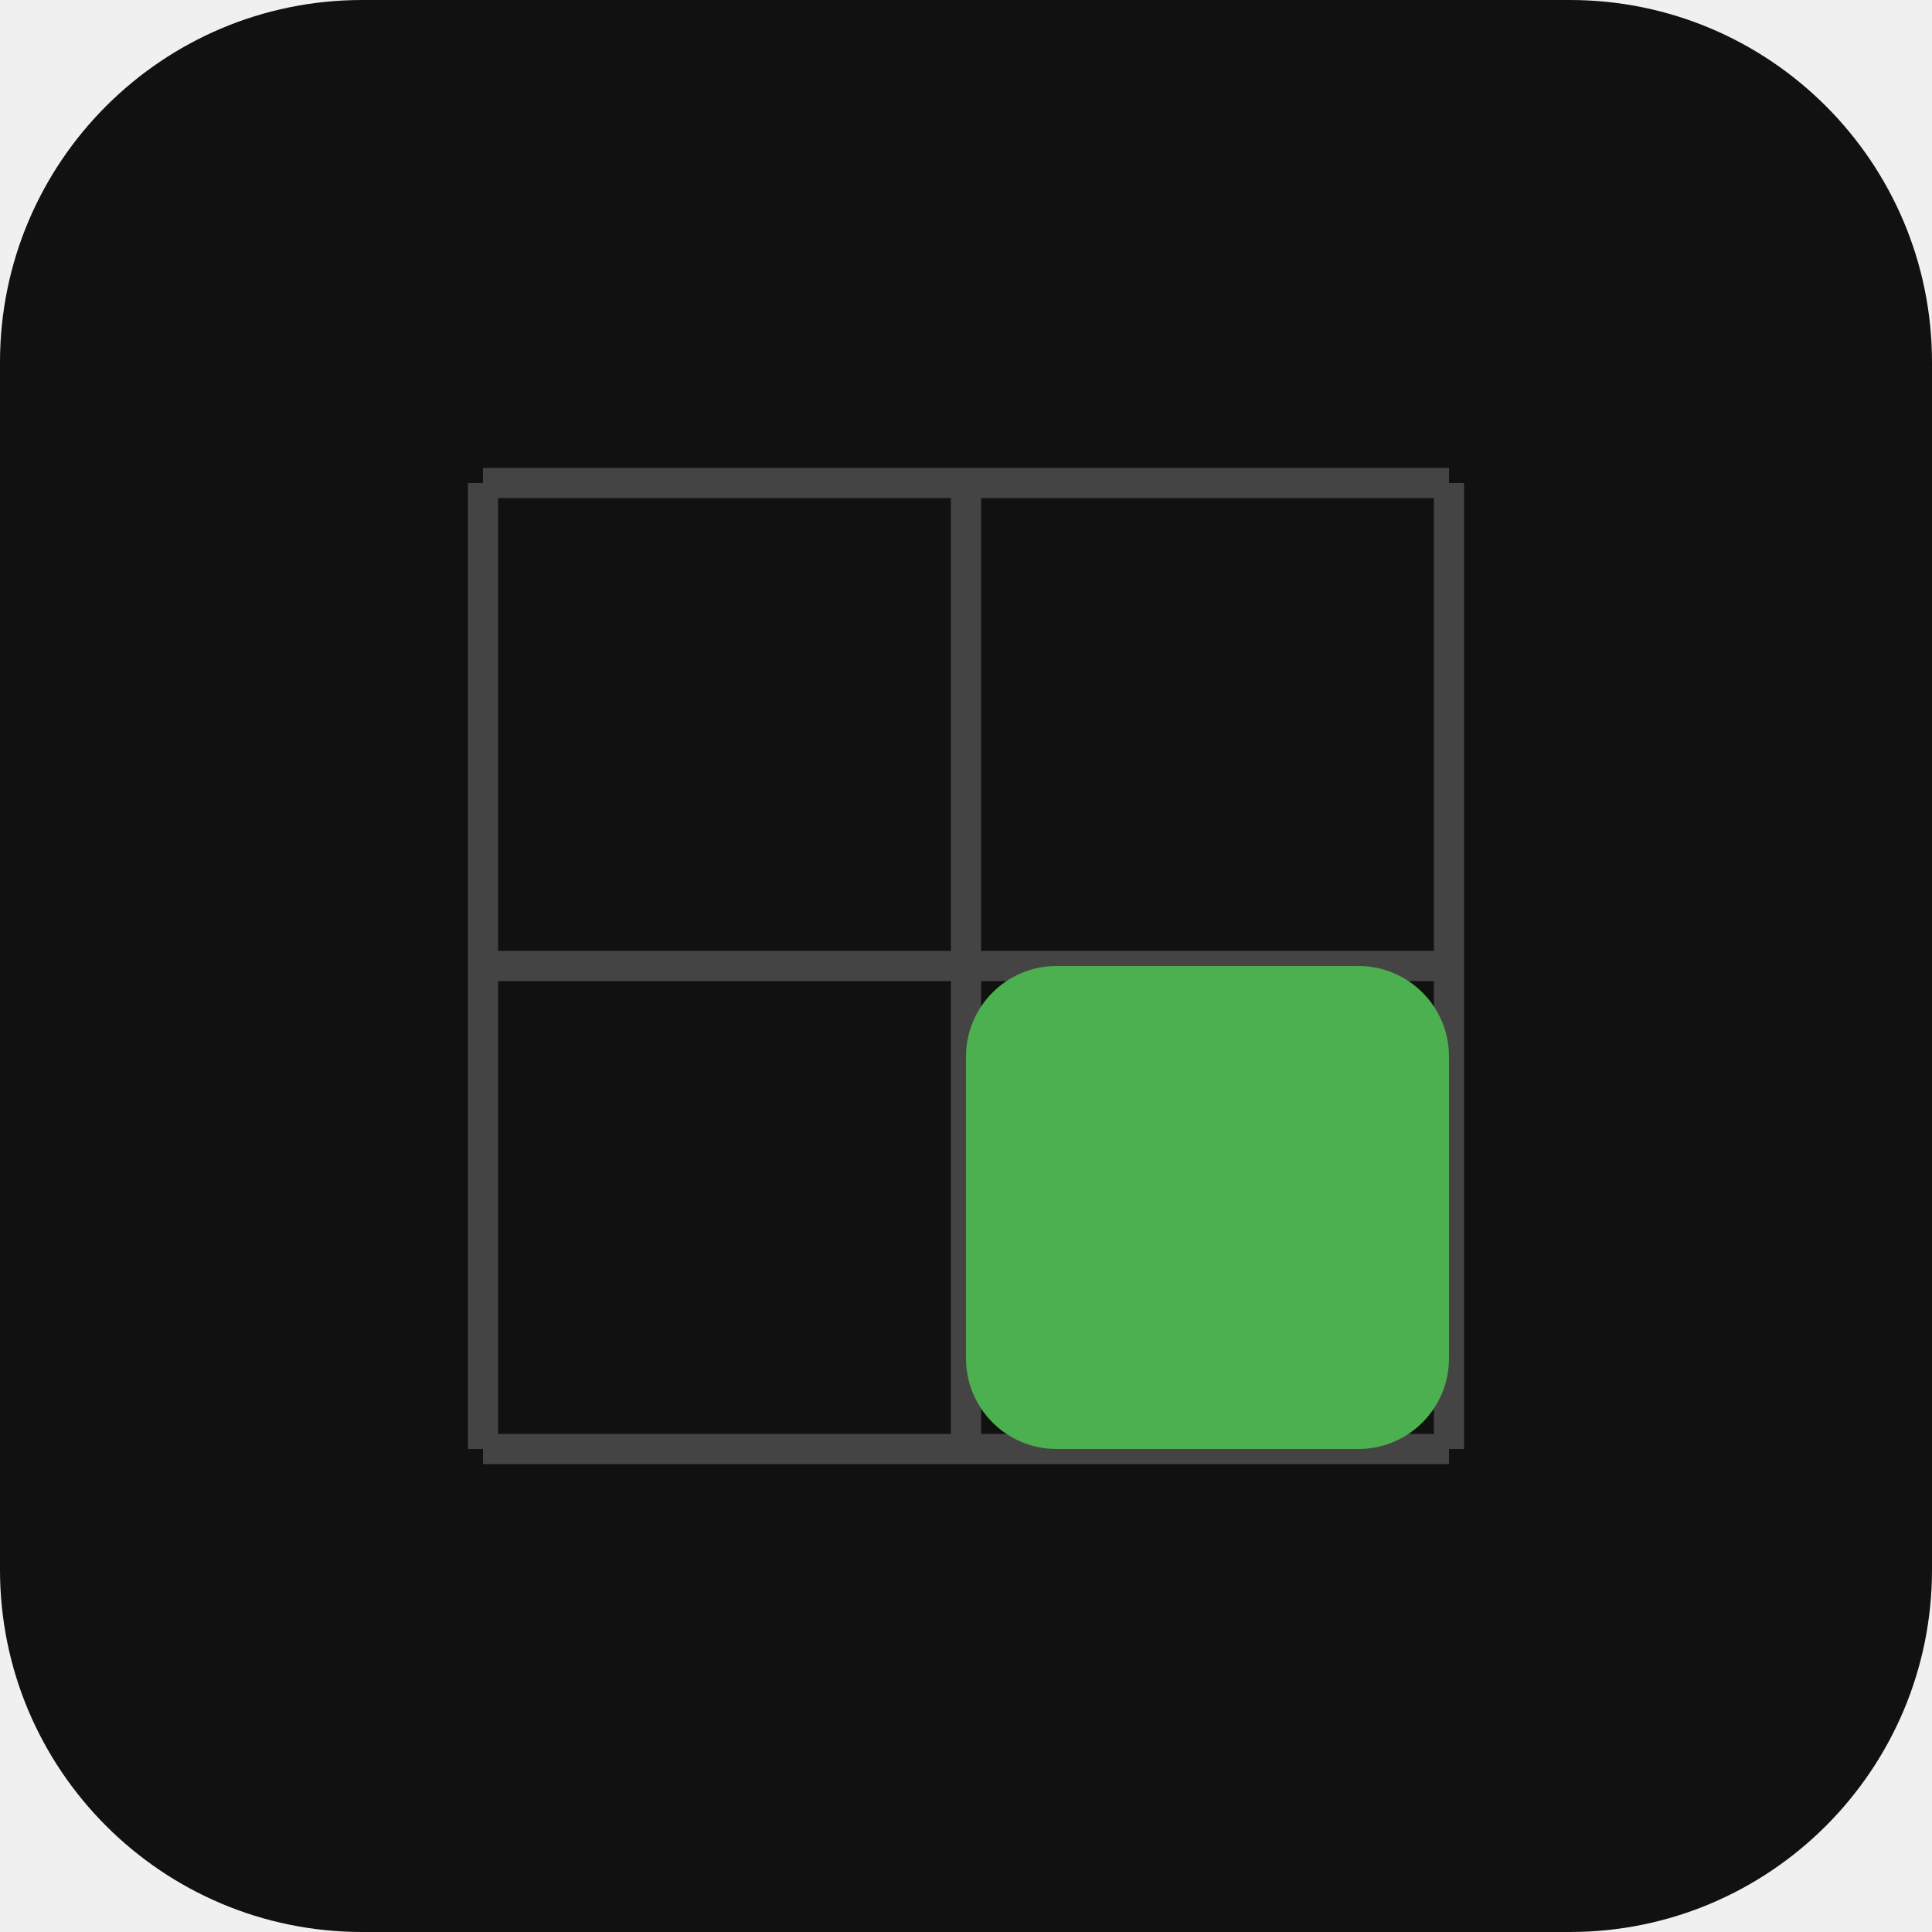
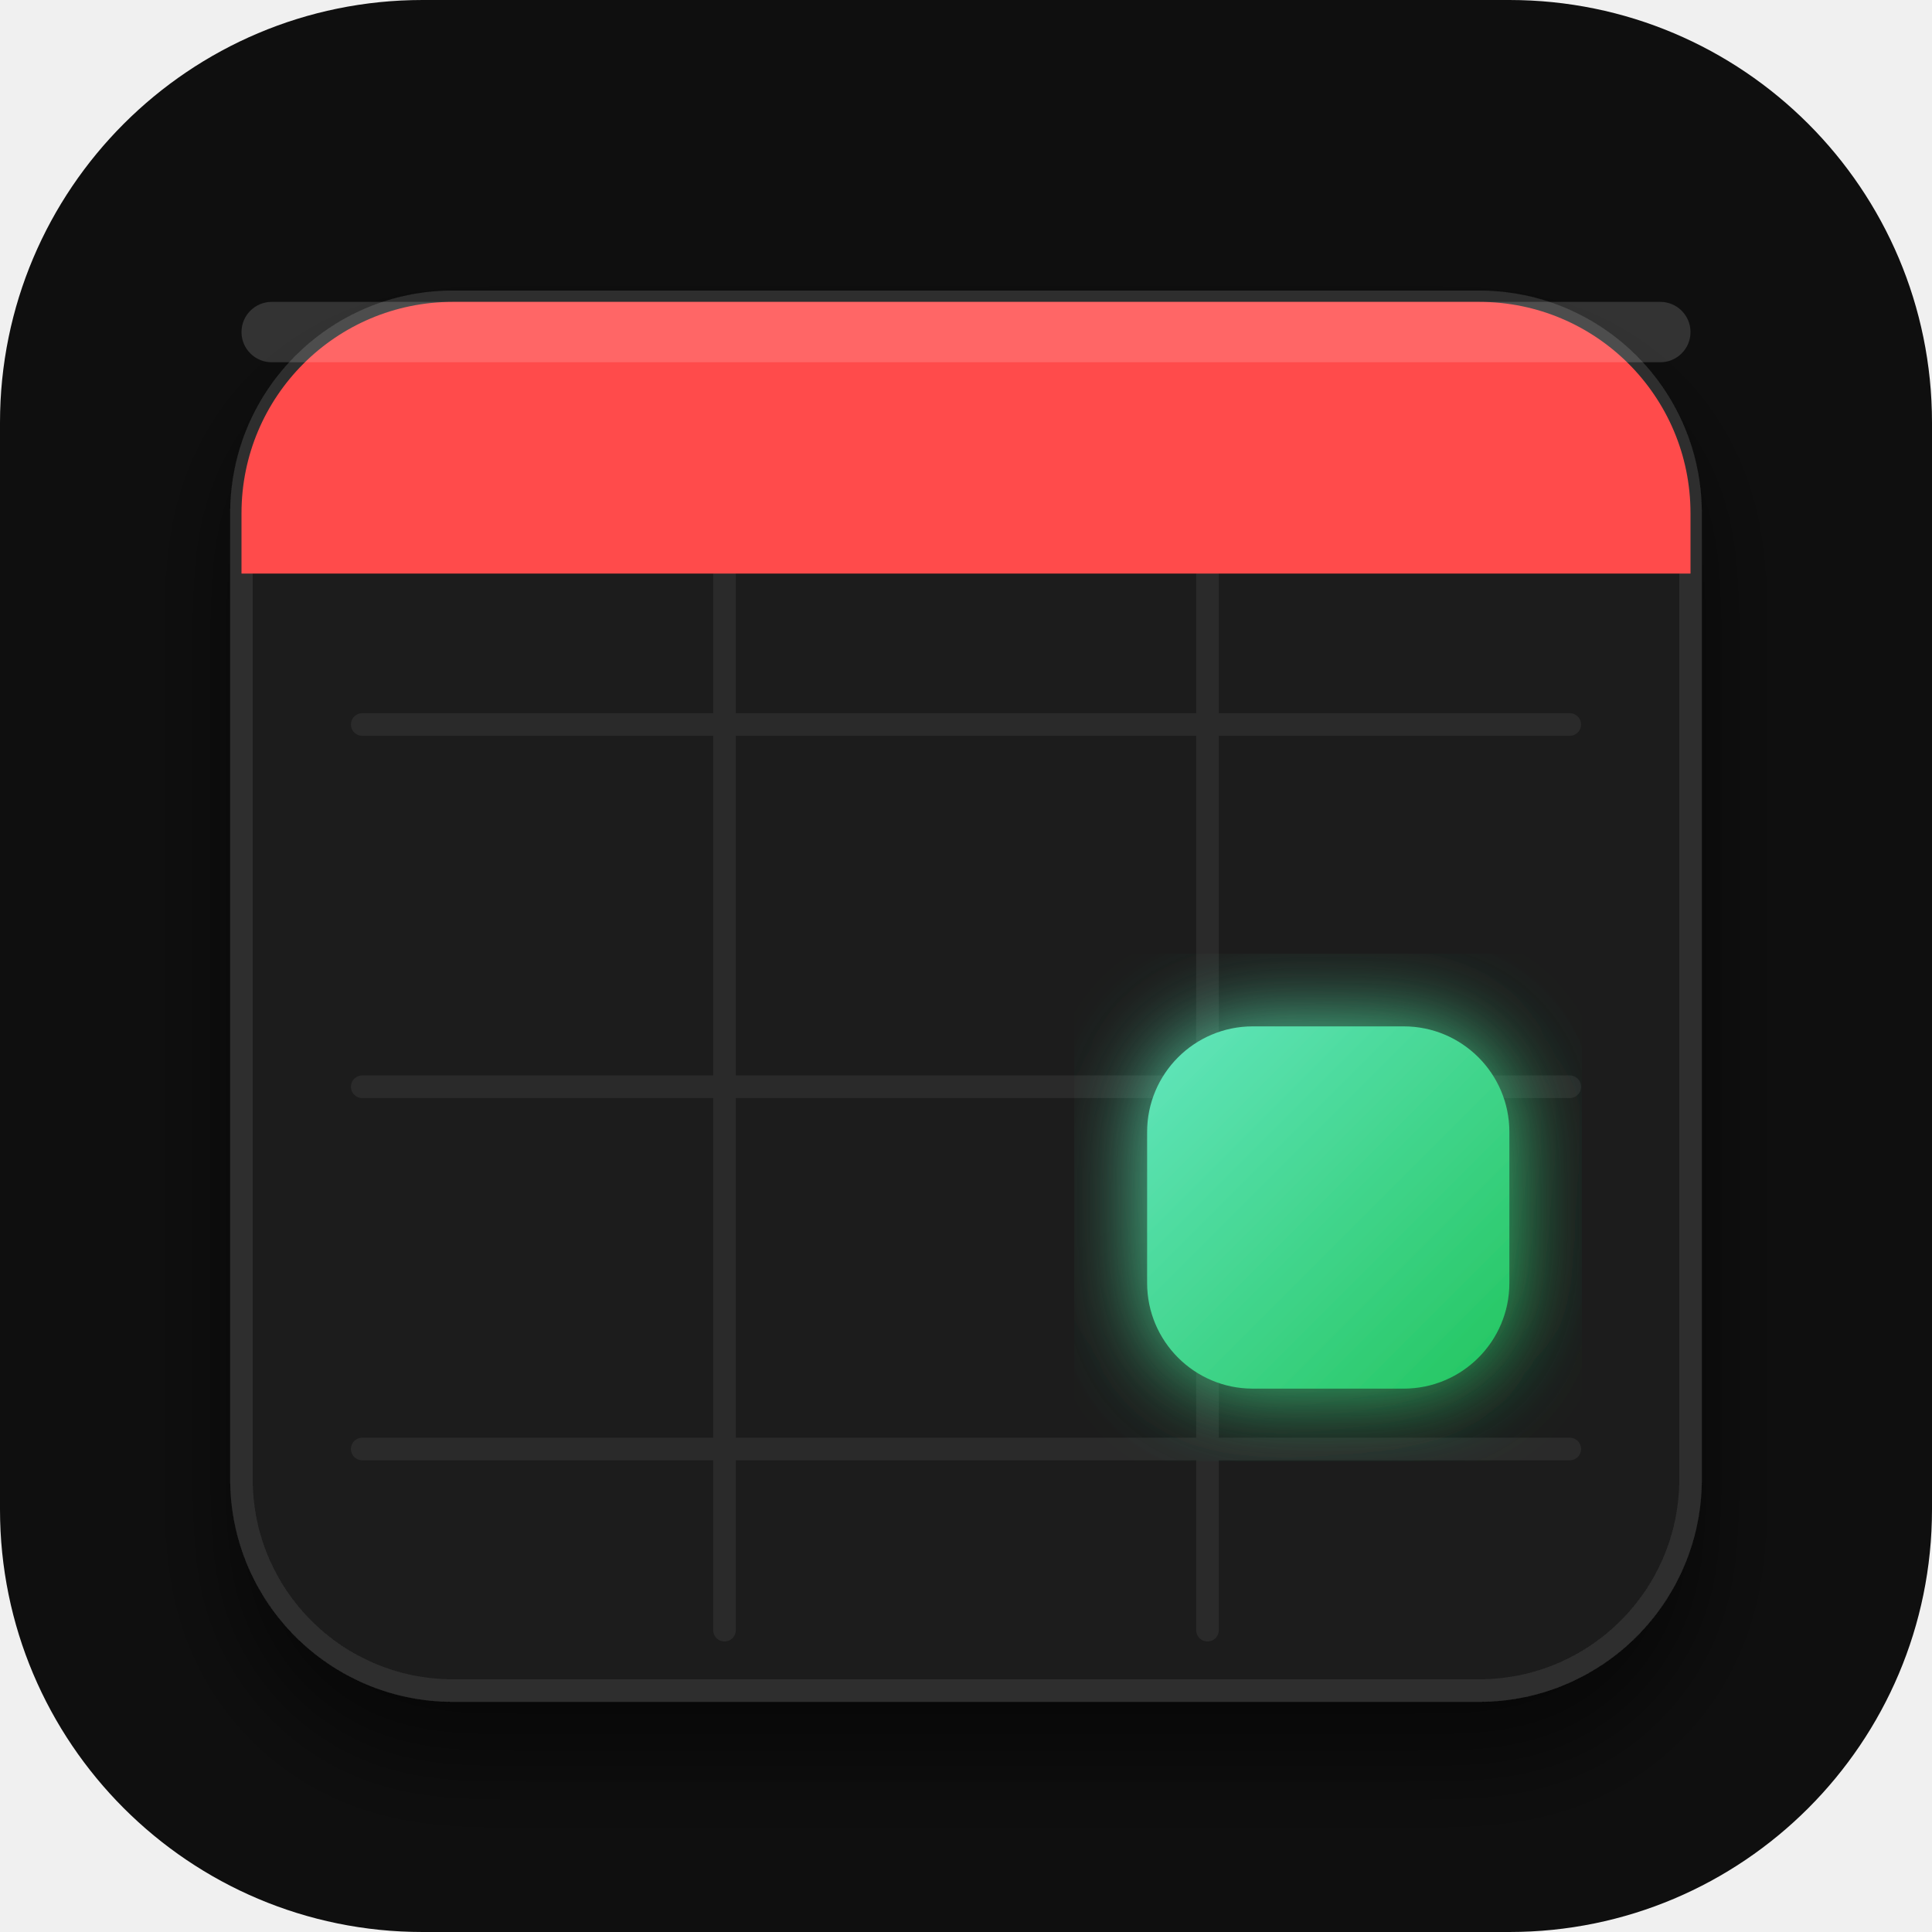
<svg xmlns="http://www.w3.org/2000/svg" width="128" height="128" viewBox="0 0 128 128">
-   <rect width="128" height="128" rx="24" fill="#111111" />
-   <g stroke="#444" stroke-width="2">
-     <line x1="32" y1="32" x2="96" y2="32" />
-     <line x1="32" y1="64" x2="96" y2="64" />
-     <line x1="32" y1="96" x2="96" y2="96" />
-     <line x1="32" y1="32" x2="32" y2="96" />
-     <line x1="64" y1="32" x2="64" y2="96" />
-     <line x1="96" y1="32" x2="96" y2="96" />
+   <defs>
+     <linearGradient id="taskGradient" x1="0%" y1="0%" x2="100%" y2="100%">
+       <stop offset="0%" stop-color="#63E6BE" />
+       <stop offset="100%" stop-color="#22C55E" />
+     </linearGradient>
+     <filter id="glow" x="-20%" y="-20%" width="140%" height="140%">
+       <feGaussianBlur stdDeviation="3" result="blur" />
+       <feComposite in="SourceGraphic" in2="blur" operator="over" />
+     </filter>
+     <filter id="shadow" x="-10%" y="-10%" width="120%" height="120%">
+       <feDropShadow dx="0" dy="4" stdDeviation="3" flood-opacity="0.5" />
+     </filter>
+   </defs>
+   <rect width="128" height="128" rx="28" fill="#0F0F0F" />
+   <rect x="16" y="20" width="96" height="92" rx="14" fill="#1A1A1A" stroke="#2D2D2D" stroke-width="1.5" filter="url(#shadow)" />
+   <g stroke="#2A2A2A" stroke-width="1.5" stroke-linecap="round">
+     <line x1="24" y1="48" x2="104" y2="48" />
+     <line x1="24" y1="72" x2="104" y2="72" />
+     <line x1="24" y1="96" x2="104" y2="96" />
+     <line x1="48" y1="36" x2="48" y2="108" />
+     <line x1="80" y1="36" x2="80" y2="108" />
  </g>
-   <rect x="64" y="64" width="32" height="32" rx="6" fill="#4CAF50" />
+   <rect x="76" y="68" width="24" height="24" rx="7" fill="url(#taskGradient)" filter="url(#glow)" />
+   <path d="M16 34 C 16 26.268 22.268 20 30 20 H 98 C 105.732 20 112 26.268 112 34 V 38 H 16 V 34 Z" fill="#FF4B4B" />
+   <rect x="16" y="20" width="96" height="4" rx="2" fill="white" fill-opacity="0.15" />
</svg>
